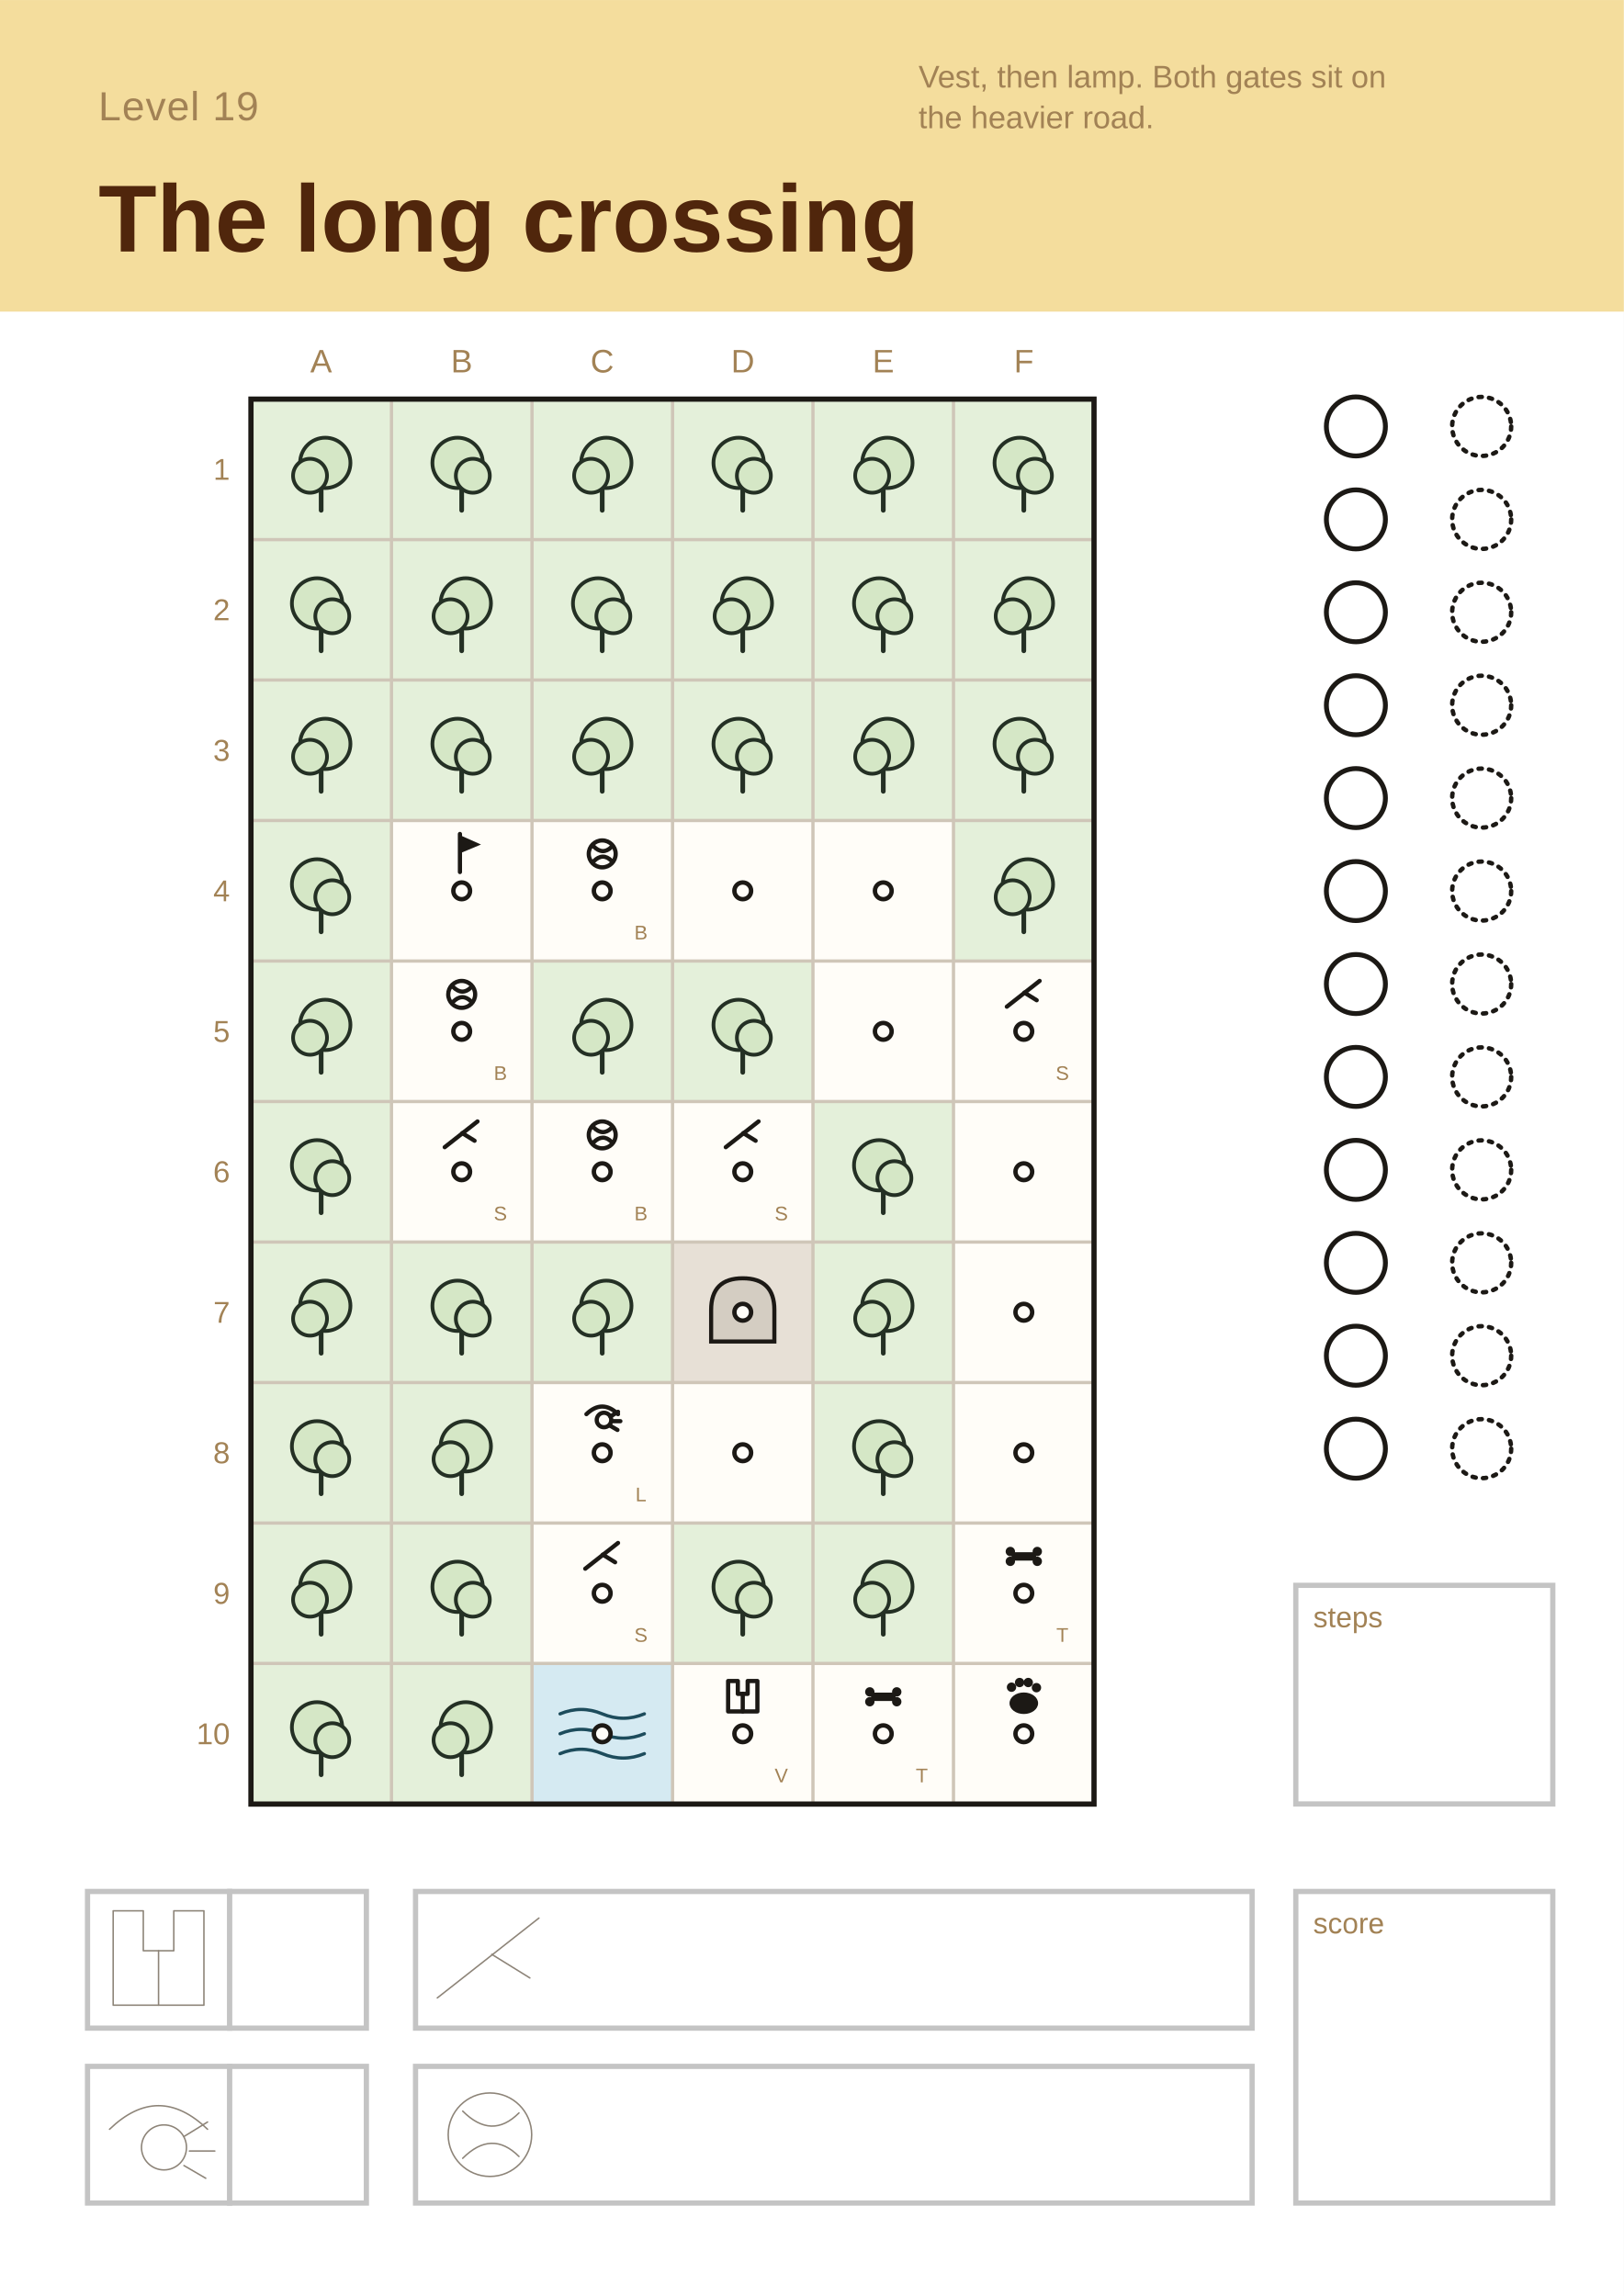
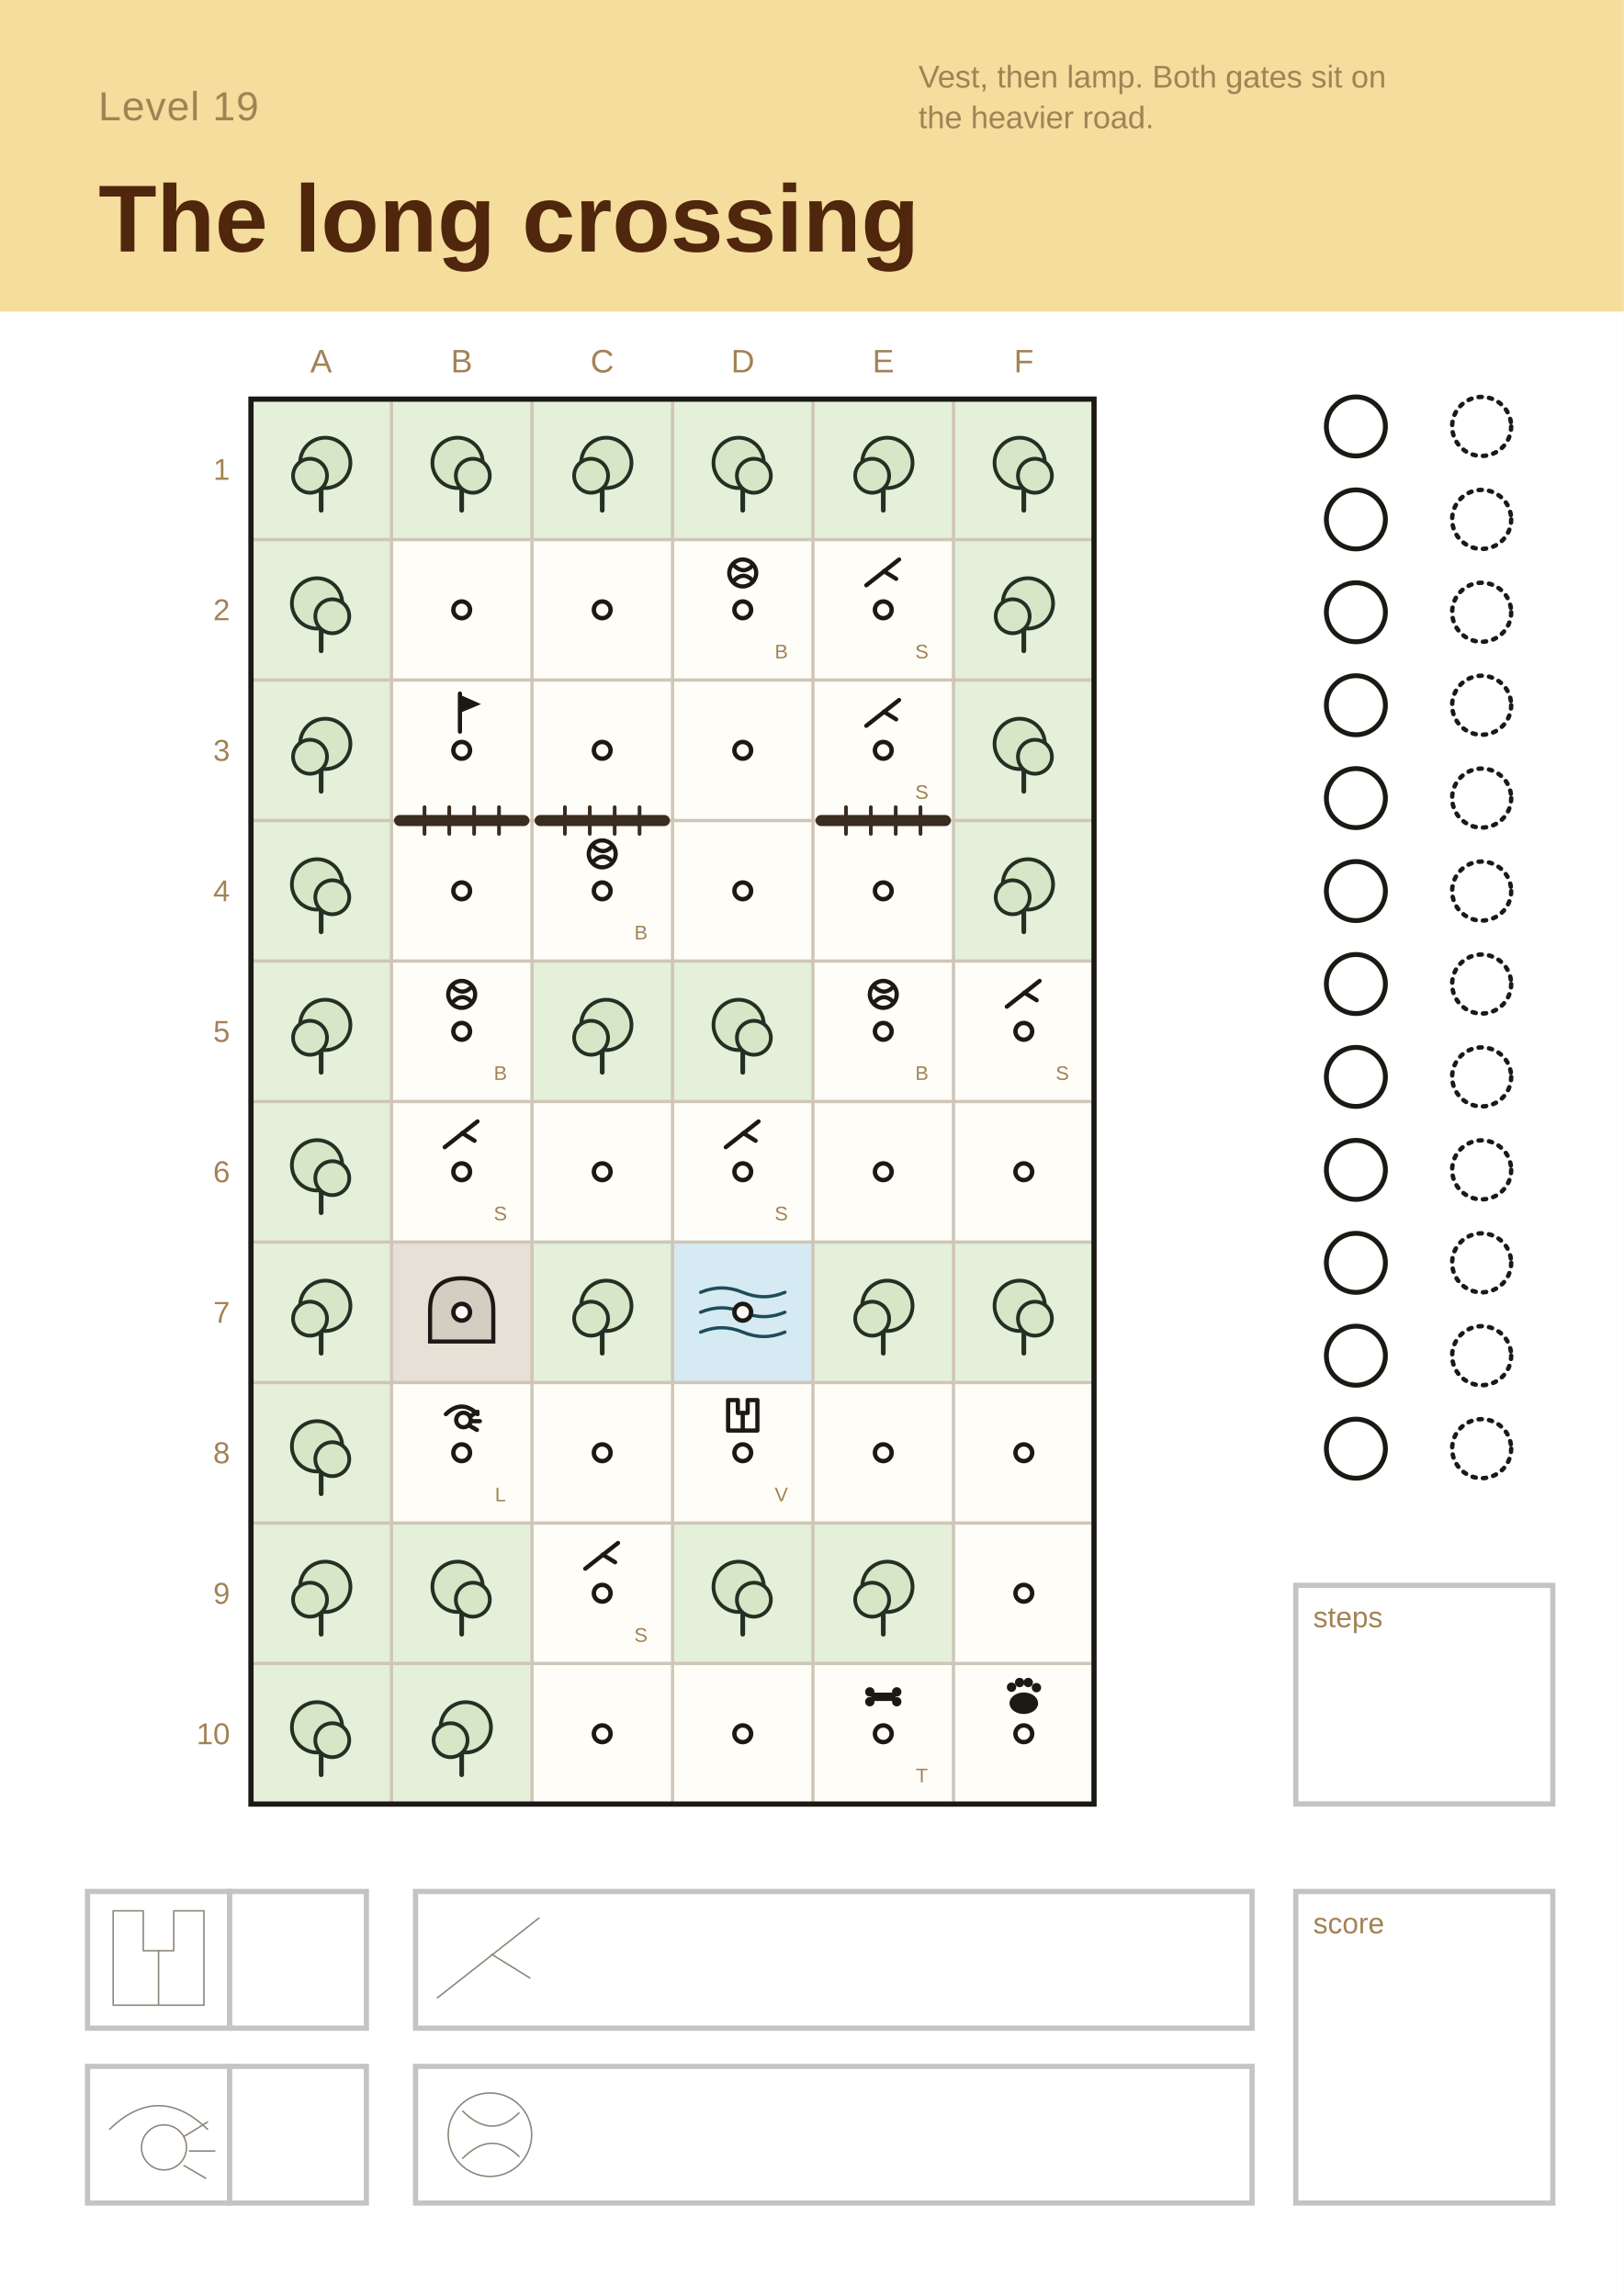
<svg xmlns="http://www.w3.org/2000/svg" width="5.5in" height="7.778in" viewBox="0 0 139.700 197.556">
  <style>
  text { font-family: "Segoe UI", "Helvetica Neue", Arial, sans-serif; }
  .ink { fill: #1c1915; }
  .title { fill: #50260c; }
  .label { fill: #a28255; }
  .paper { fill: #ffffff; }
  .header { fill: #f4dd9d; }
  .open { fill: #fffdf8; }
  .tree { fill: #e4f0da; }
  .canopy { fill: #d5e7c6; stroke: #243024; stroke-width: 0.32; }
  .trunk { stroke: #243024; stroke-width: 0.4; stroke-linecap: round; }
  .water { fill: #d5eaf2; }
  .wave { fill: none; stroke: #1d4c5c; stroke-width: 0.28; stroke-linecap: round; }
  .cave { fill: #e7e0d6; }
  .arch { fill: #d4cdc2; stroke: #1c1915; stroke-width: 0.35; }
  .cliff { stroke: #3a2c1e; stroke-linecap: round; }
  .gridline { fill: none; stroke: #cfc6b8; stroke-width: 0.28; }
  .frame { fill: none; stroke: #1c1915; stroke-width: 0.45; }
  .dot { fill: #fffdf8; stroke: #1c1915; stroke-width: 0.38; }
  .item { fill: none; stroke: #1c1915; stroke-width: 0.36; stroke-linecap: round; stroke-linejoin: round; }
  .item-fill { fill: #1c1915; stroke: none; }
  .answer-line { fill: none; stroke: #9c2f2f; stroke-width: 1.15; stroke-linecap: round; stroke-linejoin: round; }
  .answer-ink { fill: #9c2f2f; }
  .box { fill: #ffffff; stroke: #c4c4c4; stroke-width: 0.45; }
  .tally-tool .item { stroke: #8d8478; stroke-width: 0.48; vector-effect: non-scaling-stroke; }
  .circle { fill: #ffffff; stroke: #1c1915; stroke-width: 0.42; }
  .circle-dash { fill: #ffffff; stroke: #1c1915; stroke-width: 0.38; stroke-dasharray: 0.28 0.62; stroke-linecap: round; }
</style>
  <rect class="paper" x="0" y="0" width="139.700" height="197.556" />
  <g id="header">
    <rect class="header" x="0" y="0" width="139.700" height="26.811" />
    <text class="label" x="8.47" y="10.35" font-size="3.5" letter-spacing="0.08">Level 19</text>
    <text class="label" x="79.02" y="7.53" font-size="2.7">Vest, then lamp. Both gates sit on</text>
    <text class="label" x="79.02" y="11.03" font-size="2.7">the heavier road.</text>
    <text class="title" x="8.47" y="21.64" font-size="8.2" font-weight="700">The long crossing</text>
  </g>
  <g id="grid">
    <rect class="tree" x="21.59" y="34.34" width="12.09" height="12.09" />
    <rect class="tree" x="33.68" y="34.34" width="12.09" height="12.09" />
    <rect class="tree" x="45.77" y="34.34" width="12.09" height="12.09" />
    <rect class="tree" x="57.86" y="34.34" width="12.09" height="12.09" />
    <rect class="tree" x="69.94" y="34.34" width="12.09" height="12.09" />
    <rect class="tree" x="82.03" y="34.34" width="12.09" height="12.09" />
    <rect class="tree" x="21.59" y="46.43" width="12.09" height="12.09" />
-     <rect class="tree" x="33.68" y="46.43" width="12.09" height="12.09" />
-     <rect class="tree" x="45.77" y="46.43" width="12.09" height="12.09" />
-     <rect class="tree" x="57.86" y="46.43" width="12.09" height="12.09" />
-     <rect class="tree" x="69.94" y="46.43" width="12.09" height="12.09" />
+     <rect class="open" x="33.68" y="46.43" width="12.09" height="12.09" />
+     <rect class="open" x="45.77" y="46.43" width="12.09" height="12.09" />
+     <rect class="open" x="57.86" y="46.43" width="12.09" height="12.09" />
+     <rect class="open" x="69.94" y="46.43" width="12.09" height="12.09" />
    <rect class="tree" x="82.03" y="46.43" width="12.09" height="12.09" />
    <rect class="tree" x="21.59" y="58.51" width="12.09" height="12.09" />
-     <rect class="tree" x="33.68" y="58.51" width="12.09" height="12.09" />
-     <rect class="tree" x="45.77" y="58.51" width="12.09" height="12.09" />
-     <rect class="tree" x="57.86" y="58.51" width="12.09" height="12.09" />
-     <rect class="tree" x="69.94" y="58.51" width="12.09" height="12.09" />
+     <rect class="open" x="33.68" y="58.51" width="12.09" height="12.09" />
+     <rect class="open" x="45.77" y="58.51" width="12.09" height="12.09" />
+     <rect class="open" x="57.86" y="58.51" width="12.09" height="12.09" />
+     <rect class="open" x="69.94" y="58.51" width="12.09" height="12.09" />
    <rect class="tree" x="82.03" y="58.51" width="12.09" height="12.09" />
    <rect class="tree" x="21.59" y="70.60" width="12.09" height="12.09" />
    <rect class="open" x="33.68" y="70.60" width="12.09" height="12.09" />
    <rect class="open" x="45.77" y="70.60" width="12.09" height="12.09" />
    <rect class="open" x="57.86" y="70.60" width="12.09" height="12.09" />
    <rect class="open" x="69.94" y="70.60" width="12.09" height="12.09" />
    <rect class="tree" x="82.03" y="70.60" width="12.09" height="12.09" />
    <rect class="tree" x="21.59" y="82.69" width="12.09" height="12.09" />
    <rect class="open" x="33.68" y="82.69" width="12.09" height="12.09" />
    <rect class="tree" x="45.77" y="82.69" width="12.09" height="12.09" />
    <rect class="tree" x="57.86" y="82.69" width="12.09" height="12.09" />
    <rect class="open" x="69.94" y="82.69" width="12.09" height="12.09" />
    <rect class="open" x="82.03" y="82.69" width="12.09" height="12.09" />
    <rect class="tree" x="21.59" y="94.78" width="12.09" height="12.09" />
    <rect class="open" x="33.68" y="94.78" width="12.09" height="12.09" />
    <rect class="open" x="45.77" y="94.78" width="12.09" height="12.09" />
    <rect class="open" x="57.86" y="94.78" width="12.09" height="12.09" />
-     <rect class="tree" x="69.94" y="94.78" width="12.09" height="12.09" />
+     <rect class="open" x="69.94" y="94.78" width="12.09" height="12.09" />
    <rect class="open" x="82.03" y="94.78" width="12.09" height="12.09" />
    <rect class="tree" x="21.59" y="106.87" width="12.09" height="12.09" />
-     <rect class="tree" x="33.68" y="106.87" width="12.09" height="12.09" />
+     <rect class="cave" x="33.68" y="106.87" width="12.09" height="12.09" />
    <rect class="tree" x="45.77" y="106.87" width="12.09" height="12.09" />
-     <rect class="cave" x="57.86" y="106.87" width="12.09" height="12.09" />
+     <rect class="water" x="57.86" y="106.87" width="12.09" height="12.09" />
    <rect class="tree" x="69.94" y="106.87" width="12.09" height="12.09" />
-     <rect class="open" x="82.03" y="106.87" width="12.09" height="12.09" />
+     <rect class="tree" x="82.03" y="106.87" width="12.09" height="12.09" />
    <rect class="tree" x="21.59" y="118.96" width="12.09" height="12.09" />
-     <rect class="tree" x="33.68" y="118.96" width="12.09" height="12.09" />
+     <rect class="open" x="33.68" y="118.96" width="12.09" height="12.09" />
    <rect class="open" x="45.77" y="118.96" width="12.09" height="12.09" />
    <rect class="open" x="57.86" y="118.96" width="12.09" height="12.09" />
-     <rect class="tree" x="69.94" y="118.96" width="12.09" height="12.09" />
+     <rect class="open" x="69.94" y="118.96" width="12.09" height="12.09" />
    <rect class="open" x="82.03" y="118.96" width="12.09" height="12.09" />
    <rect class="tree" x="21.59" y="131.05" width="12.09" height="12.09" />
    <rect class="tree" x="33.68" y="131.05" width="12.09" height="12.09" />
    <rect class="open" x="45.77" y="131.05" width="12.09" height="12.09" />
    <rect class="tree" x="57.86" y="131.05" width="12.09" height="12.09" />
    <rect class="tree" x="69.94" y="131.05" width="12.09" height="12.09" />
    <rect class="open" x="82.03" y="131.05" width="12.09" height="12.09" />
    <rect class="tree" x="21.59" y="143.13" width="12.09" height="12.09" />
    <rect class="tree" x="33.68" y="143.13" width="12.09" height="12.09" />
-     <rect class="water" x="45.77" y="143.13" width="12.09" height="12.09" />
+     <rect class="open" x="45.77" y="143.13" width="12.09" height="12.09" />
    <rect class="open" x="57.86" y="143.13" width="12.09" height="12.09" />
    <rect class="open" x="69.94" y="143.13" width="12.09" height="12.09" />
    <rect class="open" x="82.03" y="143.13" width="12.09" height="12.09" />
    <line class="gridline" x1="21.59" y1="34.34" x2="94.12" y2="34.34" />
    <line class="gridline" x1="21.59" y1="46.43" x2="94.12" y2="46.43" />
    <line class="gridline" x1="21.59" y1="58.51" x2="94.12" y2="58.51" />
    <line class="gridline" x1="21.59" y1="70.60" x2="94.12" y2="70.60" />
    <line class="gridline" x1="21.59" y1="82.69" x2="94.12" y2="82.69" />
    <line class="gridline" x1="21.59" y1="94.78" x2="94.12" y2="94.78" />
    <line class="gridline" x1="21.59" y1="106.87" x2="94.12" y2="106.87" />
    <line class="gridline" x1="21.59" y1="118.96" x2="94.12" y2="118.96" />
    <line class="gridline" x1="21.59" y1="131.05" x2="94.12" y2="131.05" />
    <line class="gridline" x1="21.59" y1="143.13" x2="94.12" y2="143.13" />
    <line class="gridline" x1="21.59" y1="155.22" x2="94.12" y2="155.22" />
    <line class="gridline" x1="21.59" y1="34.34" x2="21.59" y2="155.22" />
    <line class="gridline" x1="33.68" y1="34.34" x2="33.68" y2="155.22" />
    <line class="gridline" x1="45.77" y1="34.34" x2="45.77" y2="155.22" />
    <line class="gridline" x1="57.86" y1="34.34" x2="57.86" y2="155.22" />
    <line class="gridline" x1="69.94" y1="34.34" x2="69.94" y2="155.22" />
    <line class="gridline" x1="82.03" y1="34.34" x2="82.03" y2="155.22" />
    <line class="gridline" x1="94.12" y1="34.34" x2="94.12" y2="155.22" />
    <rect class="frame" x="21.59" y="34.34" width="72.53" height="120.89" />
    <text class="label" x="27.63" y="32.04" font-size="2.8" text-anchor="middle">A</text>
    <text class="label" x="39.72" y="32.04" font-size="2.8" text-anchor="middle">B</text>
    <text class="label" x="51.81" y="32.04" font-size="2.8" text-anchor="middle">C</text>
    <text class="label" x="63.90" y="32.04" font-size="2.8" text-anchor="middle">D</text>
    <text class="label" x="75.99" y="32.04" font-size="2.8" text-anchor="middle">E</text>
    <text class="label" x="88.08" y="32.04" font-size="2.8" text-anchor="middle">F</text>
    <text class="label" x="19.79" y="41.28" font-size="2.6" text-anchor="end">1</text>
    <text class="label" x="19.79" y="53.37" font-size="2.6" text-anchor="end">2</text>
    <text class="label" x="19.79" y="65.46" font-size="2.6" text-anchor="end">3</text>
    <text class="label" x="19.79" y="77.55" font-size="2.6" text-anchor="end">4</text>
    <text class="label" x="19.79" y="89.64" font-size="2.6" text-anchor="end">5</text>
    <text class="label" x="19.79" y="101.72" font-size="2.6" text-anchor="end">6</text>
    <text class="label" x="19.79" y="113.81" font-size="2.6" text-anchor="end">7</text>
    <text class="label" x="19.79" y="125.90" font-size="2.6" text-anchor="end">8</text>
    <text class="label" x="19.79" y="137.99" font-size="2.6" text-anchor="end">9</text>
    <text class="label" x="19.79" y="150.08" font-size="2.6" text-anchor="end">10</text>
  </g>
  <g id="terrain">
    <g id="tree-A1" transform="translate(27.63,40.38)">
      <g transform="scale(1.0074)">
        <line class="trunk" x1="0" y1="0.9" x2="0" y2="3.5" />
        <circle class="canopy" cx="0.35" cy="-0.55" r="2.15" />
        <circle class="canopy" cx="-0.95" cy="0.55" r="1.45" />
      </g>
    </g>
    <g id="tree-B1" transform="translate(39.72,40.38)">
      <g transform="scale(1.0074)">
        <line class="trunk" x1="0" y1="0.9" x2="0" y2="3.5" />
        <circle class="canopy" cx="-0.35" cy="-0.55" r="2.15" />
        <circle class="canopy" cx="0.95" cy="0.55" r="1.45" />
      </g>
    </g>
    <g id="tree-C1" transform="translate(51.81,40.38)">
      <g transform="scale(1.0074)">
        <line class="trunk" x1="0" y1="0.9" x2="0" y2="3.5" />
        <circle class="canopy" cx="0.35" cy="-0.55" r="2.15" />
        <circle class="canopy" cx="-0.95" cy="0.55" r="1.45" />
      </g>
    </g>
    <g id="tree-D1" transform="translate(63.90,40.38)">
      <g transform="scale(1.0074)">
        <line class="trunk" x1="0" y1="0.9" x2="0" y2="3.5" />
        <circle class="canopy" cx="-0.35" cy="-0.55" r="2.15" />
        <circle class="canopy" cx="0.95" cy="0.55" r="1.45" />
      </g>
    </g>
    <g id="tree-E1" transform="translate(75.99,40.38)">
      <g transform="scale(1.0074)">
        <line class="trunk" x1="0" y1="0.9" x2="0" y2="3.5" />
        <circle class="canopy" cx="0.35" cy="-0.55" r="2.15" />
        <circle class="canopy" cx="-0.95" cy="0.55" r="1.45" />
      </g>
    </g>
    <g id="tree-F1" transform="translate(88.08,40.38)">
      <g transform="scale(1.0074)">
        <line class="trunk" x1="0" y1="0.9" x2="0" y2="3.5" />
        <circle class="canopy" cx="-0.35" cy="-0.55" r="2.15" />
        <circle class="canopy" cx="0.95" cy="0.55" r="1.45" />
      </g>
    </g>
    <g id="tree-A2" transform="translate(27.63,52.47)">
      <g transform="scale(1.0074)">
        <line class="trunk" x1="0" y1="0.9" x2="0" y2="3.5" />
        <circle class="canopy" cx="-0.35" cy="-0.55" r="2.15" />
        <circle class="canopy" cx="0.95" cy="0.55" r="1.45" />
      </g>
    </g>
-     <g id="tree-B2" transform="translate(39.72,52.47)">
-       <g transform="scale(1.0074)">
-         <line class="trunk" x1="0" y1="0.9" x2="0" y2="3.5" />
-         <circle class="canopy" cx="0.35" cy="-0.55" r="2.15" />
-         <circle class="canopy" cx="-0.95" cy="0.55" r="1.45" />
-       </g>
-     </g>
-     <g id="tree-C2" transform="translate(51.81,52.47)">
-       <g transform="scale(1.0074)">
-         <line class="trunk" x1="0" y1="0.9" x2="0" y2="3.5" />
-         <circle class="canopy" cx="-0.35" cy="-0.55" r="2.15" />
-         <circle class="canopy" cx="0.95" cy="0.55" r="1.45" />
-       </g>
-     </g>
-     <g id="tree-D2" transform="translate(63.90,52.47)">
-       <g transform="scale(1.0074)">
-         <line class="trunk" x1="0" y1="0.9" x2="0" y2="3.5" />
-         <circle class="canopy" cx="0.35" cy="-0.55" r="2.15" />
-         <circle class="canopy" cx="-0.95" cy="0.55" r="1.45" />
-       </g>
-     </g>
-     <g id="tree-E2" transform="translate(75.99,52.47)">
-       <g transform="scale(1.0074)">
-         <line class="trunk" x1="0" y1="0.9" x2="0" y2="3.5" />
-         <circle class="canopy" cx="-0.35" cy="-0.55" r="2.15" />
-         <circle class="canopy" cx="0.95" cy="0.55" r="1.45" />
-       </g>
-     </g>
    <g id="tree-F2" transform="translate(88.08,52.47)">
      <g transform="scale(1.0074)">
        <line class="trunk" x1="0" y1="0.9" x2="0" y2="3.5" />
        <circle class="canopy" cx="0.35" cy="-0.55" r="2.15" />
        <circle class="canopy" cx="-0.95" cy="0.55" r="1.45" />
      </g>
    </g>
    <g id="tree-A3" transform="translate(27.63,64.56)">
      <g transform="scale(1.0074)">
        <line class="trunk" x1="0" y1="0.9" x2="0" y2="3.5" />
        <circle class="canopy" cx="0.35" cy="-0.55" r="2.15" />
        <circle class="canopy" cx="-0.95" cy="0.55" r="1.45" />
      </g>
    </g>
-     <g id="tree-B3" transform="translate(39.72,64.56)">
-       <g transform="scale(1.0074)">
-         <line class="trunk" x1="0" y1="0.9" x2="0" y2="3.5" />
-         <circle class="canopy" cx="-0.35" cy="-0.55" r="2.15" />
-         <circle class="canopy" cx="0.95" cy="0.55" r="1.45" />
-       </g>
-     </g>
-     <g id="tree-C3" transform="translate(51.81,64.56)">
-       <g transform="scale(1.0074)">
-         <line class="trunk" x1="0" y1="0.9" x2="0" y2="3.5" />
-         <circle class="canopy" cx="0.35" cy="-0.55" r="2.15" />
-         <circle class="canopy" cx="-0.95" cy="0.55" r="1.45" />
-       </g>
-     </g>
-     <g id="tree-D3" transform="translate(63.90,64.56)">
-       <g transform="scale(1.0074)">
-         <line class="trunk" x1="0" y1="0.9" x2="0" y2="3.5" />
-         <circle class="canopy" cx="-0.35" cy="-0.55" r="2.15" />
-         <circle class="canopy" cx="0.95" cy="0.55" r="1.45" />
-       </g>
-     </g>
-     <g id="tree-E3" transform="translate(75.99,64.56)">
-       <g transform="scale(1.0074)">
-         <line class="trunk" x1="0" y1="0.9" x2="0" y2="3.5" />
-         <circle class="canopy" cx="0.35" cy="-0.55" r="2.15" />
-         <circle class="canopy" cx="-0.95" cy="0.55" r="1.45" />
-       </g>
-     </g>
    <g id="tree-F3" transform="translate(88.08,64.56)">
      <g transform="scale(1.0074)">
        <line class="trunk" x1="0" y1="0.9" x2="0" y2="3.5" />
        <circle class="canopy" cx="-0.35" cy="-0.55" r="2.15" />
        <circle class="canopy" cx="0.95" cy="0.55" r="1.45" />
      </g>
    </g>
    <g id="tree-A4" transform="translate(27.63,76.65)">
      <g transform="scale(1.0074)">
        <line class="trunk" x1="0" y1="0.9" x2="0" y2="3.5" />
        <circle class="canopy" cx="-0.35" cy="-0.55" r="2.15" />
        <circle class="canopy" cx="0.95" cy="0.55" r="1.45" />
      </g>
    </g>
    <g id="tree-F4" transform="translate(88.08,76.65)">
      <g transform="scale(1.0074)">
        <line class="trunk" x1="0" y1="0.9" x2="0" y2="3.5" />
        <circle class="canopy" cx="0.35" cy="-0.55" r="2.15" />
        <circle class="canopy" cx="-0.95" cy="0.55" r="1.45" />
      </g>
    </g>
    <g id="tree-A5" transform="translate(27.63,88.74)">
      <g transform="scale(1.0074)">
        <line class="trunk" x1="0" y1="0.9" x2="0" y2="3.5" />
        <circle class="canopy" cx="0.35" cy="-0.55" r="2.15" />
        <circle class="canopy" cx="-0.95" cy="0.55" r="1.45" />
      </g>
    </g>
    <g id="tree-C5" transform="translate(51.81,88.74)">
      <g transform="scale(1.0074)">
        <line class="trunk" x1="0" y1="0.9" x2="0" y2="3.5" />
        <circle class="canopy" cx="0.35" cy="-0.55" r="2.15" />
        <circle class="canopy" cx="-0.95" cy="0.55" r="1.45" />
      </g>
    </g>
    <g id="tree-D5" transform="translate(63.90,88.74)">
      <g transform="scale(1.0074)">
        <line class="trunk" x1="0" y1="0.9" x2="0" y2="3.5" />
        <circle class="canopy" cx="-0.35" cy="-0.55" r="2.15" />
        <circle class="canopy" cx="0.95" cy="0.55" r="1.45" />
      </g>
    </g>
    <g id="tree-A6" transform="translate(27.63,100.82)">
      <g transform="scale(1.0074)">
        <line class="trunk" x1="0" y1="0.9" x2="0" y2="3.5" />
        <circle class="canopy" cx="-0.35" cy="-0.55" r="2.15" />
        <circle class="canopy" cx="0.95" cy="0.55" r="1.45" />
      </g>
    </g>
-     <g id="tree-E6" transform="translate(75.99,100.82)">
-       <g transform="scale(1.0074)">
-         <line class="trunk" x1="0" y1="0.9" x2="0" y2="3.5" />
-         <circle class="canopy" cx="-0.35" cy="-0.55" r="2.15" />
-         <circle class="canopy" cx="0.95" cy="0.55" r="1.45" />
-       </g>
-     </g>
    <g id="tree-A7" transform="translate(27.63,112.91)">
      <g transform="scale(1.0074)">
        <line class="trunk" x1="0" y1="0.9" x2="0" y2="3.5" />
        <circle class="canopy" cx="0.35" cy="-0.55" r="2.15" />
        <circle class="canopy" cx="-0.95" cy="0.55" r="1.45" />
      </g>
    </g>
-     <g id="tree-B7" transform="translate(39.72,112.91)">
-       <g transform="scale(1.0074)">
-         <line class="trunk" x1="0" y1="0.9" x2="0" y2="3.5" />
-         <circle class="canopy" cx="-0.35" cy="-0.55" r="2.15" />
-         <circle class="canopy" cx="0.95" cy="0.55" r="1.45" />
+     <g id="cave-B7" transform="translate(39.72,112.91)">
+       <g transform="scale(1.0074)">
+         <path class="arch" d="M-2.7,2.5 L-2.7,-0.2 Q-2.7,-2.9 0,-2.9 Q2.7,-2.9 2.7,-0.2 L2.7,2.5 Z" />
      </g>
    </g>
    <g id="tree-C7" transform="translate(51.81,112.91)">
      <g transform="scale(1.0074)">
        <line class="trunk" x1="0" y1="0.9" x2="0" y2="3.5" />
        <circle class="canopy" cx="0.35" cy="-0.55" r="2.15" />
        <circle class="canopy" cx="-0.95" cy="0.55" r="1.45" />
      </g>
    </g>
-     <g id="cave-D7" transform="translate(63.90,112.91)">
-       <g transform="scale(1.0074)">
-         <path class="arch" d="M-2.7,2.5 L-2.7,-0.2 Q-2.7,-2.9 0,-2.9 Q2.7,-2.9 2.7,-0.2 L2.7,2.5 Z" />
-       </g>
-     </g>
-     <g id="tree-E7" transform="translate(75.99,112.91)">
-       <g transform="scale(1.0074)">
-         <line class="trunk" x1="0" y1="0.9" x2="0" y2="3.5" />
-         <circle class="canopy" cx="0.35" cy="-0.55" r="2.15" />
-         <circle class="canopy" cx="-0.95" cy="0.55" r="1.45" />
-       </g>
-     </g>
-     <g id="tree-A8" transform="translate(27.63,125.00)">
-       <g transform="scale(1.0074)">
-         <line class="trunk" x1="0" y1="0.9" x2="0" y2="3.5" />
-         <circle class="canopy" cx="-0.35" cy="-0.55" r="2.15" />
-         <circle class="canopy" cx="0.95" cy="0.55" r="1.45" />
-       </g>
-     </g>
-     <g id="tree-B8" transform="translate(39.72,125.00)">
-       <g transform="scale(1.0074)">
-         <line class="trunk" x1="0" y1="0.9" x2="0" y2="3.5" />
-         <circle class="canopy" cx="0.35" cy="-0.55" r="2.15" />
-         <circle class="canopy" cx="-0.95" cy="0.55" r="1.45" />
-       </g>
-     </g>
-     <g id="tree-E8" transform="translate(75.99,125.00)">
-       <g transform="scale(1.0074)">
-         <line class="trunk" x1="0" y1="0.9" x2="0" y2="3.5" />
-         <circle class="canopy" cx="-0.35" cy="-0.55" r="2.15" />
-         <circle class="canopy" cx="0.95" cy="0.55" r="1.45" />
-       </g>
-     </g>
-     <g id="tree-A9" transform="translate(27.63,137.09)">
-       <g transform="scale(1.0074)">
-         <line class="trunk" x1="0" y1="0.9" x2="0" y2="3.5" />
-         <circle class="canopy" cx="0.35" cy="-0.55" r="2.15" />
-         <circle class="canopy" cx="-0.95" cy="0.55" r="1.45" />
-       </g>
-     </g>
-     <g id="tree-B9" transform="translate(39.72,137.09)">
-       <g transform="scale(1.0074)">
-         <line class="trunk" x1="0" y1="0.9" x2="0" y2="3.5" />
-         <circle class="canopy" cx="-0.35" cy="-0.55" r="2.15" />
-         <circle class="canopy" cx="0.95" cy="0.55" r="1.45" />
-       </g>
-     </g>
-     <g id="tree-D9" transform="translate(63.90,137.09)">
-       <g transform="scale(1.0074)">
-         <line class="trunk" x1="0" y1="0.9" x2="0" y2="3.5" />
-         <circle class="canopy" cx="-0.35" cy="-0.55" r="2.15" />
-         <circle class="canopy" cx="0.95" cy="0.55" r="1.45" />
-       </g>
-     </g>
-     <g id="tree-E9" transform="translate(75.99,137.09)">
-       <g transform="scale(1.0074)">
-         <line class="trunk" x1="0" y1="0.9" x2="0" y2="3.5" />
-         <circle class="canopy" cx="0.35" cy="-0.55" r="2.15" />
-         <circle class="canopy" cx="-0.95" cy="0.55" r="1.45" />
-       </g>
-     </g>
-     <g id="tree-A10" transform="translate(27.63,149.18)">
-       <g transform="scale(1.0074)">
-         <line class="trunk" x1="0" y1="0.9" x2="0" y2="3.5" />
-         <circle class="canopy" cx="-0.35" cy="-0.55" r="2.15" />
-         <circle class="canopy" cx="0.95" cy="0.55" r="1.45" />
-       </g>
-     </g>
-     <g id="tree-B10" transform="translate(39.72,149.18)">
-       <g transform="scale(1.0074)">
-         <line class="trunk" x1="0" y1="0.9" x2="0" y2="3.5" />
-         <circle class="canopy" cx="0.35" cy="-0.55" r="2.15" />
-         <circle class="canopy" cx="-0.95" cy="0.55" r="1.45" />
-       </g>
-     </g>
-     <g id="water-C10" transform="translate(51.81,149.18)">
+     <g id="water-D7" transform="translate(63.90,112.91)">
      <g transform="scale(1.0074)">
        <path class="wave" d="M-3.6,-1.7 Q-1.8,-2.45 0,-1.7 T3.6,-1.7" />
        <path class="wave" d="M-3.6,0.0 Q-1.8,-0.75 0,0.0 T3.6,0.0" />
        <path class="wave" d="M-3.6,1.7 Q-1.8,0.95 0,1.7 T3.6,1.7" />
      </g>
    </g>
+     <g id="tree-E7" transform="translate(75.99,112.91)">
+       <g transform="scale(1.0074)">
+         <line class="trunk" x1="0" y1="0.9" x2="0" y2="3.5" />
+         <circle class="canopy" cx="0.35" cy="-0.55" r="2.15" />
+         <circle class="canopy" cx="-0.95" cy="0.55" r="1.45" />
+       </g>
+     </g>
+     <g id="tree-F7" transform="translate(88.08,112.91)">
+       <g transform="scale(1.0074)">
+         <line class="trunk" x1="0" y1="0.9" x2="0" y2="3.5" />
+         <circle class="canopy" cx="-0.35" cy="-0.55" r="2.15" />
+         <circle class="canopy" cx="0.95" cy="0.55" r="1.45" />
+       </g>
+     </g>
+     <g id="tree-A8" transform="translate(27.63,125.00)">
+       <g transform="scale(1.0074)">
+         <line class="trunk" x1="0" y1="0.9" x2="0" y2="3.5" />
+         <circle class="canopy" cx="-0.35" cy="-0.55" r="2.15" />
+         <circle class="canopy" cx="0.95" cy="0.55" r="1.45" />
+       </g>
+     </g>
+     <g id="tree-A9" transform="translate(27.63,137.09)">
+       <g transform="scale(1.0074)">
+         <line class="trunk" x1="0" y1="0.9" x2="0" y2="3.5" />
+         <circle class="canopy" cx="0.35" cy="-0.55" r="2.15" />
+         <circle class="canopy" cx="-0.95" cy="0.55" r="1.45" />
+       </g>
+     </g>
+     <g id="tree-B9" transform="translate(39.72,137.09)">
+       <g transform="scale(1.0074)">
+         <line class="trunk" x1="0" y1="0.9" x2="0" y2="3.5" />
+         <circle class="canopy" cx="-0.35" cy="-0.55" r="2.15" />
+         <circle class="canopy" cx="0.95" cy="0.55" r="1.45" />
+       </g>
+     </g>
+     <g id="tree-D9" transform="translate(63.90,137.09)">
+       <g transform="scale(1.0074)">
+         <line class="trunk" x1="0" y1="0.9" x2="0" y2="3.5" />
+         <circle class="canopy" cx="-0.35" cy="-0.55" r="2.15" />
+         <circle class="canopy" cx="0.95" cy="0.55" r="1.45" />
+       </g>
+     </g>
+     <g id="tree-E9" transform="translate(75.99,137.09)">
+       <g transform="scale(1.0074)">
+         <line class="trunk" x1="0" y1="0.9" x2="0" y2="3.5" />
+         <circle class="canopy" cx="0.35" cy="-0.55" r="2.15" />
+         <circle class="canopy" cx="-0.95" cy="0.55" r="1.45" />
+       </g>
+     </g>
+     <g id="tree-A10" transform="translate(27.63,149.18)">
+       <g transform="scale(1.0074)">
+         <line class="trunk" x1="0" y1="0.9" x2="0" y2="3.5" />
+         <circle class="canopy" cx="-0.35" cy="-0.55" r="2.15" />
+         <circle class="canopy" cx="0.95" cy="0.55" r="1.45" />
+       </g>
+     </g>
+     <g id="tree-B10" transform="translate(39.72,149.18)">
+       <g transform="scale(1.0074)">
+         <line class="trunk" x1="0" y1="0.9" x2="0" y2="3.5" />
+         <circle class="canopy" cx="0.35" cy="-0.55" r="2.15" />
+         <circle class="canopy" cx="-0.95" cy="0.55" r="1.45" />
+       </g>
+     </g>
+     <g id="cliff-E3-E4">
+       <line class="cliff" x1="70.64" y1="70.60" x2="81.33" y2="70.60" stroke-width="0.95" />
+       <line class="cliff" x1="72.78" y1="69.45" x2="72.78" y2="71.75" stroke-width="0.32" />
+       <line class="cliff" x1="74.92" y1="69.45" x2="74.92" y2="71.75" stroke-width="0.32" />
+       <line class="cliff" x1="77.06" y1="69.45" x2="77.06" y2="71.75" stroke-width="0.32" />
+       <line class="cliff" x1="79.19" y1="69.45" x2="79.19" y2="71.75" stroke-width="0.32" />
+     </g>
+     <g id="cliff-B3-B4">
+       <line class="cliff" x1="34.38" y1="70.60" x2="45.07" y2="70.60" stroke-width="0.95" />
+       <line class="cliff" x1="36.52" y1="69.45" x2="36.52" y2="71.75" stroke-width="0.32" />
+       <line class="cliff" x1="38.65" y1="69.45" x2="38.65" y2="71.75" stroke-width="0.32" />
+       <line class="cliff" x1="40.79" y1="69.45" x2="40.79" y2="71.75" stroke-width="0.32" />
+       <line class="cliff" x1="42.93" y1="69.45" x2="42.93" y2="71.75" stroke-width="0.32" />
+     </g>
+     <g id="cliff-C3-C4">
+       <line class="cliff" x1="46.47" y1="70.60" x2="57.16" y2="70.60" stroke-width="0.95" />
+       <line class="cliff" x1="48.60" y1="69.45" x2="48.60" y2="71.75" stroke-width="0.32" />
+       <line class="cliff" x1="50.74" y1="69.45" x2="50.74" y2="71.75" stroke-width="0.32" />
+       <line class="cliff" x1="52.88" y1="69.45" x2="52.88" y2="71.75" stroke-width="0.32" />
+       <line class="cliff" x1="55.02" y1="69.45" x2="55.02" y2="71.75" stroke-width="0.32" />
+     </g>
  </g>
  <g id="dots">
+     <circle class="dot" cx="39.72" cy="52.47" r="0.72" />
+     <circle class="dot" cx="51.81" cy="52.47" r="0.72" />
+     <circle class="dot" cx="63.90" cy="52.47" r="0.72" />
+     <circle class="dot" cx="75.99" cy="52.47" r="0.72" />
+     <circle class="dot" cx="39.72" cy="64.56" r="0.72" />
+     <circle class="dot" cx="51.81" cy="64.56" r="0.72" />
+     <circle class="dot" cx="63.90" cy="64.56" r="0.72" />
+     <circle class="dot" cx="75.99" cy="64.56" r="0.72" />
    <circle class="dot" cx="39.72" cy="76.65" r="0.72" />
    <circle class="dot" cx="51.81" cy="76.65" r="0.72" />
    <circle class="dot" cx="63.90" cy="76.65" r="0.72" />
    <circle class="dot" cx="75.99" cy="76.65" r="0.72" />
    <circle class="dot" cx="39.72" cy="88.74" r="0.72" />
    <circle class="dot" cx="75.99" cy="88.74" r="0.72" />
    <circle class="dot" cx="88.08" cy="88.74" r="0.72" />
    <circle class="dot" cx="39.72" cy="100.82" r="0.72" />
    <circle class="dot" cx="51.81" cy="100.82" r="0.72" />
    <circle class="dot" cx="63.90" cy="100.82" r="0.72" />
+     <circle class="dot" cx="75.99" cy="100.82" r="0.72" />
    <circle class="dot" cx="88.08" cy="100.82" r="0.72" />
+     <circle class="dot" cx="39.72" cy="112.91" r="0.72" />
    <circle class="dot" cx="63.90" cy="112.91" r="0.72" />
-     <circle class="dot" cx="88.08" cy="112.91" r="0.72" />
+     <circle class="dot" cx="39.72" cy="125.00" r="0.72" />
    <circle class="dot" cx="51.81" cy="125.00" r="0.72" />
    <circle class="dot" cx="63.90" cy="125.00" r="0.72" />
+     <circle class="dot" cx="75.99" cy="125.00" r="0.72" />
    <circle class="dot" cx="88.08" cy="125.00" r="0.72" />
    <circle class="dot" cx="51.81" cy="137.09" r="0.72" />
    <circle class="dot" cx="88.08" cy="137.09" r="0.72" />
    <circle class="dot" cx="51.81" cy="149.18" r="0.72" />
    <circle class="dot" cx="63.90" cy="149.18" r="0.72" />
    <circle class="dot" cx="75.99" cy="149.18" r="0.72" />
    <circle class="dot" cx="88.08" cy="149.18" r="0.72" />
  </g>
  <g id="items">
    <g id="treat-E10" transform="translate(75.99,146.00)">
      <g transform="scale(1.0074)">
        <rect class="item-fill" x="-1.05" y="-0.36" width="2.1" height="0.72" rx="0.3" />
        <circle class="item-fill" cx="-1.15" cy="-0.42" r="0.4" />
        <circle class="item-fill" cx="-1.15" cy="0.42" r="0.4" />
        <circle class="item-fill" cx="1.15" cy="-0.42" r="0.4" />
        <circle class="item-fill" cx="1.15" cy="0.42" r="0.4" />
      </g>
    </g>
    <text class="label" x="79.31" y="153.36" font-size="1.7" text-anchor="middle">T</text>
-     <g id="treat-F9" transform="translate(88.08,133.92)">
-       <g transform="scale(1.0074)">
-         <rect class="item-fill" x="-1.05" y="-0.36" width="2.1" height="0.72" rx="0.3" />
-         <circle class="item-fill" cx="-1.15" cy="-0.42" r="0.4" />
-         <circle class="item-fill" cx="-1.15" cy="0.42" r="0.4" />
-         <circle class="item-fill" cx="1.15" cy="-0.42" r="0.4" />
-         <circle class="item-fill" cx="1.15" cy="0.42" r="0.4" />
-       </g>
-     </g>
-     <text class="label" x="91.40" y="141.27" font-size="1.7" text-anchor="middle">T</text>
-     <g id="vest-D10" transform="translate(63.90,146.00)">
-       <g transform="scale(1.0074)">
-         <path class="item" d="M-1.25,-1.35 L-1.25,1.25 L1.25,1.25 L1.25,-1.35 L0.42,-1.35 L0.42,-0.25 L-0.42,-0.25 L-0.42,-1.35 Z" />
-         <line class="item" x1="0" y1="-0.25" x2="0" y2="1.25" />
-       </g>
-     </g>
-     <text class="label" x="67.22" y="153.36" font-size="1.7" text-anchor="middle">V</text>
-     <g id="lamp-C8" transform="translate(51.81,121.83)">
+     <g id="stick-B6" transform="translate(39.72,97.65)">
+       <g transform="scale(1.0074)">
+         <line class="item" x1="-1.45" y1="1.05" x2="1.35" y2="-1.15" />
+         <line class="item" x1="0.05" y1="-0.15" x2="1.1" y2="0.5" />
+       </g>
+     </g>
+     <text class="label" x="43.05" y="105.00" font-size="1.7" text-anchor="middle">S</text>
+     <g id="stick-C9" transform="translate(51.81,133.92)">
+       <g transform="scale(1.0074)">
+         <line class="item" x1="-1.45" y1="1.05" x2="1.35" y2="-1.15" />
+         <line class="item" x1="0.05" y1="-0.15" x2="1.1" y2="0.5" />
+       </g>
+     </g>
+     <text class="label" x="55.14" y="141.27" font-size="1.7" text-anchor="middle">S</text>
+     <g id="stick-D6" transform="translate(63.90,97.65)">
+       <g transform="scale(1.0074)">
+         <line class="item" x1="-1.45" y1="1.05" x2="1.35" y2="-1.15" />
+         <line class="item" x1="0.05" y1="-0.15" x2="1.1" y2="0.5" />
+       </g>
+     </g>
+     <text class="label" x="67.22" y="105.00" font-size="1.7" text-anchor="middle">S</text>
+     <g id="stick-F5" transform="translate(88.08,85.56)">
+       <g transform="scale(1.0074)">
+         <line class="item" x1="-1.45" y1="1.05" x2="1.35" y2="-1.15" />
+         <line class="item" x1="0.05" y1="-0.15" x2="1.1" y2="0.5" />
+       </g>
+     </g>
+     <text class="label" x="91.40" y="92.92" font-size="1.7" text-anchor="middle">S</text>
+     <g id="ball-B5" transform="translate(39.72,85.56)">
+       <g transform="scale(1.0074)">
+         <circle class="item" cx="0" cy="0" r="1.15" />
+         <path class="item" d="M-0.75,-0.65 Q0.05,0.15 0.8,-0.6" />
+         <path class="item" d="M-0.75,0.65 Q0.05,-0.15 0.8,0.6" />
+       </g>
+     </g>
+     <text class="label" x="43.05" y="92.92" font-size="1.7" text-anchor="middle">B</text>
+     <g id="ball-C4" transform="translate(51.81,73.47)">
+       <g transform="scale(1.0074)">
+         <circle class="item" cx="0" cy="0" r="1.15" />
+         <path class="item" d="M-0.75,-0.65 Q0.05,0.15 0.8,-0.6" />
+         <path class="item" d="M-0.75,0.65 Q0.05,-0.15 0.8,0.6" />
+       </g>
+     </g>
+     <text class="label" x="55.14" y="80.83" font-size="1.7" text-anchor="middle">B</text>
+     <g id="ball-D2" transform="translate(63.90,49.30)">
+       <g transform="scale(1.0074)">
+         <circle class="item" cx="0" cy="0" r="1.15" />
+         <path class="item" d="M-0.75,-0.65 Q0.05,0.15 0.8,-0.6" />
+         <path class="item" d="M-0.75,0.65 Q0.05,-0.15 0.8,0.6" />
+       </g>
+     </g>
+     <text class="label" x="67.22" y="56.65" font-size="1.7" text-anchor="middle">B</text>
+     <g id="stick-E3" transform="translate(75.99,61.39)">
+       <g transform="scale(1.0074)">
+         <line class="item" x1="-1.45" y1="1.05" x2="1.35" y2="-1.15" />
+         <line class="item" x1="0.05" y1="-0.15" x2="1.1" y2="0.5" />
+       </g>
+     </g>
+     <text class="label" x="79.31" y="68.74" font-size="1.7" text-anchor="middle">S</text>
+     <g id="stick-E2" transform="translate(75.99,49.30)">
+       <g transform="scale(1.0074)">
+         <line class="item" x1="-1.45" y1="1.05" x2="1.35" y2="-1.15" />
+         <line class="item" x1="0.05" y1="-0.15" x2="1.1" y2="0.5" />
+       </g>
+     </g>
+     <text class="label" x="79.31" y="56.65" font-size="1.7" text-anchor="middle">S</text>
+     <g id="lamp-B8" transform="translate(39.72,121.83)">
      <g transform="scale(1.0074)">
        <path class="item" d="M-1.35,-0.15 Q0,-1.45 1.35,-0.15" />
        <circle class="item" cx="0.15" cy="0.35" r="0.62" />
        <line class="item" x1="0.7" y1="0.05" x2="1.35" y2="-0.35" />
        <line class="item" x1="0.85" y1="0.45" x2="1.55" y2="0.45" />
        <line class="item" x1="0.7" y1="0.85" x2="1.3" y2="1.2" />
      </g>
    </g>
-     <text class="label" x="55.14" y="129.18" font-size="1.7" text-anchor="middle">L</text>
-     <g id="stick-B6" transform="translate(39.72,97.65)">
-       <g transform="scale(1.0074)">
-         <line class="item" x1="-1.45" y1="1.05" x2="1.35" y2="-1.15" />
-         <line class="item" x1="0.05" y1="-0.15" x2="1.1" y2="0.5" />
-       </g>
-     </g>
-     <text class="label" x="43.05" y="105.00" font-size="1.7" text-anchor="middle">S</text>
-     <g id="stick-C9" transform="translate(51.81,133.92)">
-       <g transform="scale(1.0074)">
-         <line class="item" x1="-1.45" y1="1.05" x2="1.35" y2="-1.15" />
-         <line class="item" x1="0.05" y1="-0.15" x2="1.1" y2="0.5" />
-       </g>
-     </g>
-     <text class="label" x="55.14" y="141.27" font-size="1.7" text-anchor="middle">S</text>
-     <g id="stick-D6" transform="translate(63.90,97.65)">
-       <g transform="scale(1.0074)">
-         <line class="item" x1="-1.45" y1="1.05" x2="1.35" y2="-1.15" />
-         <line class="item" x1="0.05" y1="-0.15" x2="1.1" y2="0.5" />
-       </g>
-     </g>
-     <text class="label" x="67.22" y="105.00" font-size="1.7" text-anchor="middle">S</text>
-     <g id="stick-F5" transform="translate(88.08,85.56)">
-       <g transform="scale(1.0074)">
-         <line class="item" x1="-1.45" y1="1.05" x2="1.35" y2="-1.15" />
-         <line class="item" x1="0.05" y1="-0.15" x2="1.1" y2="0.5" />
-       </g>
-     </g>
-     <text class="label" x="91.40" y="92.92" font-size="1.7" text-anchor="middle">S</text>
-     <g id="ball-B5" transform="translate(39.72,85.56)">
+     <text class="label" x="43.05" y="129.18" font-size="1.7" text-anchor="middle">L</text>
+     <g id="vest-D8" transform="translate(63.90,121.83)">
+       <g transform="scale(1.0074)">
+         <path class="item" d="M-1.25,-1.35 L-1.25,1.25 L1.25,1.25 L1.25,-1.35 L0.42,-1.35 L0.42,-0.25 L-0.42,-0.25 L-0.42,-1.35 Z" />
+         <line class="item" x1="0" y1="-0.25" x2="0" y2="1.25" />
+       </g>
+     </g>
+     <text class="label" x="67.22" y="129.18" font-size="1.7" text-anchor="middle">V</text>
+     <g id="ball-E5" transform="translate(75.99,85.56)">
      <g transform="scale(1.0074)">
        <circle class="item" cx="0" cy="0" r="1.15" />
        <path class="item" d="M-0.75,-0.65 Q0.05,0.15 0.8,-0.6" />
        <path class="item" d="M-0.75,0.65 Q0.05,-0.15 0.8,0.6" />
      </g>
    </g>
-     <text class="label" x="43.05" y="92.92" font-size="1.7" text-anchor="middle">B</text>
-     <g id="ball-C4" transform="translate(51.81,73.47)">
-       <g transform="scale(1.0074)">
-         <circle class="item" cx="0" cy="0" r="1.15" />
-         <path class="item" d="M-0.75,-0.65 Q0.05,0.15 0.8,-0.6" />
-         <path class="item" d="M-0.75,0.65 Q0.05,-0.15 0.8,0.6" />
-       </g>
-     </g>
-     <text class="label" x="55.14" y="80.83" font-size="1.7" text-anchor="middle">B</text>
-     <g id="ball-C6" transform="translate(51.81,97.65)">
-       <g transform="scale(1.0074)">
-         <circle class="item" cx="0" cy="0" r="1.15" />
-         <path class="item" d="M-0.75,-0.65 Q0.05,0.15 0.8,-0.6" />
-         <path class="item" d="M-0.75,0.65 Q0.05,-0.15 0.8,0.6" />
-       </g>
-     </g>
-     <text class="label" x="55.14" y="105.00" font-size="1.7" text-anchor="middle">B</text>
+     <text class="label" x="79.31" y="92.92" font-size="1.7" text-anchor="middle">B</text>
    <g id="abby" transform="translate(88.08,146.00)">
      <g transform="scale(1.0074)">
        <ellipse class="item-fill" cx="0" cy="0.55" rx="1.22" ry="0.92" />
        <circle class="item-fill" cx="-1.05" cy="-0.82" r="0.4" />
        <circle class="item-fill" cx="-0.36" cy="-1.22" r="0.4" />
        <circle class="item-fill" cx="0.38" cy="-1.22" r="0.4" />
        <circle class="item-fill" cx="1.08" cy="-0.78" r="0.4" />
      </g>
    </g>
-     <g id="flag" transform="translate(39.72,73.47)">
+     <g id="flag" transform="translate(39.72,61.39)">
      <g transform="scale(1.0074)">
        <line class="item" x1="-0.15" y1="-1.7" x2="-0.15" y2="1.55" />
        <path class="item-fill" d="M-0.15,-1.6 L1.65,-0.8 L-0.15,-0.05 Z" />
      </g>
    </g>
  </g>
  <g id="steps">
    <circle class="circle" cx="116.65" cy="36.69" r="2.54" />
    <circle class="circle-dash" cx="127.47" cy="36.69" r="2.54" />
    <circle class="circle" cx="116.65" cy="44.69" r="2.54" />
    <circle class="circle-dash" cx="127.47" cy="44.69" r="2.54" />
    <circle class="circle" cx="116.65" cy="52.68" r="2.54" />
    <circle class="circle-dash" cx="127.47" cy="52.68" r="2.54" />
    <circle class="circle" cx="116.65" cy="60.68" r="2.54" />
    <circle class="circle-dash" cx="127.47" cy="60.68" r="2.54" />
    <circle class="circle" cx="116.65" cy="68.67" r="2.54" />
    <circle class="circle-dash" cx="127.47" cy="68.67" r="2.54" />
    <circle class="circle" cx="116.65" cy="76.67" r="2.54" />
    <circle class="circle-dash" cx="127.47" cy="76.67" r="2.54" />
    <circle class="circle" cx="116.65" cy="84.67" r="2.54" />
    <circle class="circle-dash" cx="127.47" cy="84.67" r="2.54" />
    <circle class="circle" cx="116.65" cy="92.66" r="2.54" />
    <circle class="circle-dash" cx="127.47" cy="92.66" r="2.54" />
    <circle class="circle" cx="116.65" cy="100.66" r="2.54" />
    <circle class="circle-dash" cx="127.47" cy="100.66" r="2.54" />
    <circle class="circle" cx="116.65" cy="108.66" r="2.54" />
    <circle class="circle-dash" cx="127.47" cy="108.66" r="2.54" />
    <circle class="circle" cx="116.65" cy="116.65" r="2.54" />
    <circle class="circle-dash" cx="127.47" cy="116.65" r="2.54" />
    <circle class="circle" cx="116.65" cy="124.65" r="2.54" />
    <circle class="circle-dash" cx="127.47" cy="124.65" r="2.54" />
    <rect class="box" x="111.48" y="136.41" width="22.11" height="18.81" />
    <text class="label" x="112.98" y="140.01" font-size="2.5">steps</text>
  </g>
  <g id="tally">
    <rect class="box" x="7.53" y="162.75" width="12.23" height="11.76" />
    <rect class="box" x="19.76" y="162.75" width="11.76" height="11.76" />
    <rect class="box" x="35.75" y="162.75" width="71.97" height="11.76" />
    <g class="tally-tool" transform="translate(13.64,168.63) scale(3.123)">
      <path class="item" d="M-1.25,-1.35 L-1.25,1.25 L1.25,1.25 L1.25,-1.35 L0.42,-1.35 L0.42,-0.25 L-0.42,-0.25 L-0.42,-1.35 Z" />
      <line class="item" x1="0" y1="-0.25" x2="0" y2="1.25" />
    </g>
    <g class="tally-tool" transform="translate(42.15,168.63) scale(3.123)">
      <line class="item" x1="-1.45" y1="1.05" x2="1.35" y2="-1.15" />
      <line class="item" x1="0.05" y1="-0.15" x2="1.1" y2="0.5" />
    </g>
    <rect class="box" x="7.53" y="177.80" width="12.23" height="11.76" />
    <rect class="box" x="19.76" y="177.80" width="11.76" height="11.76" />
    <rect class="box" x="35.75" y="177.80" width="71.97" height="11.76" />
    <g class="tally-tool" transform="translate(13.64,183.68) scale(3.123)">
      <path class="item" d="M-1.35,-0.15 Q0,-1.45 1.35,-0.15" />
      <circle class="item" cx="0.15" cy="0.35" r="0.62" />
      <line class="item" x1="0.7" y1="0.05" x2="1.35" y2="-0.35" />
      <line class="item" x1="0.85" y1="0.45" x2="1.55" y2="0.45" />
      <line class="item" x1="0.7" y1="0.85" x2="1.3" y2="1.2" />
    </g>
    <g class="tally-tool" transform="translate(42.15,183.68) scale(3.123)">
      <circle class="item" cx="0" cy="0" r="1.15" />
      <path class="item" d="M-0.75,-0.65 Q0.05,0.15 0.8,-0.6" />
      <path class="item" d="M-0.75,0.65 Q0.05,-0.15 0.8,0.6" />
    </g>
    <rect class="box" x="111.48" y="162.75" width="22.11" height="26.81" />
    <text class="label" x="112.98" y="166.35" font-size="2.5">score</text>
  </g>
</svg>
